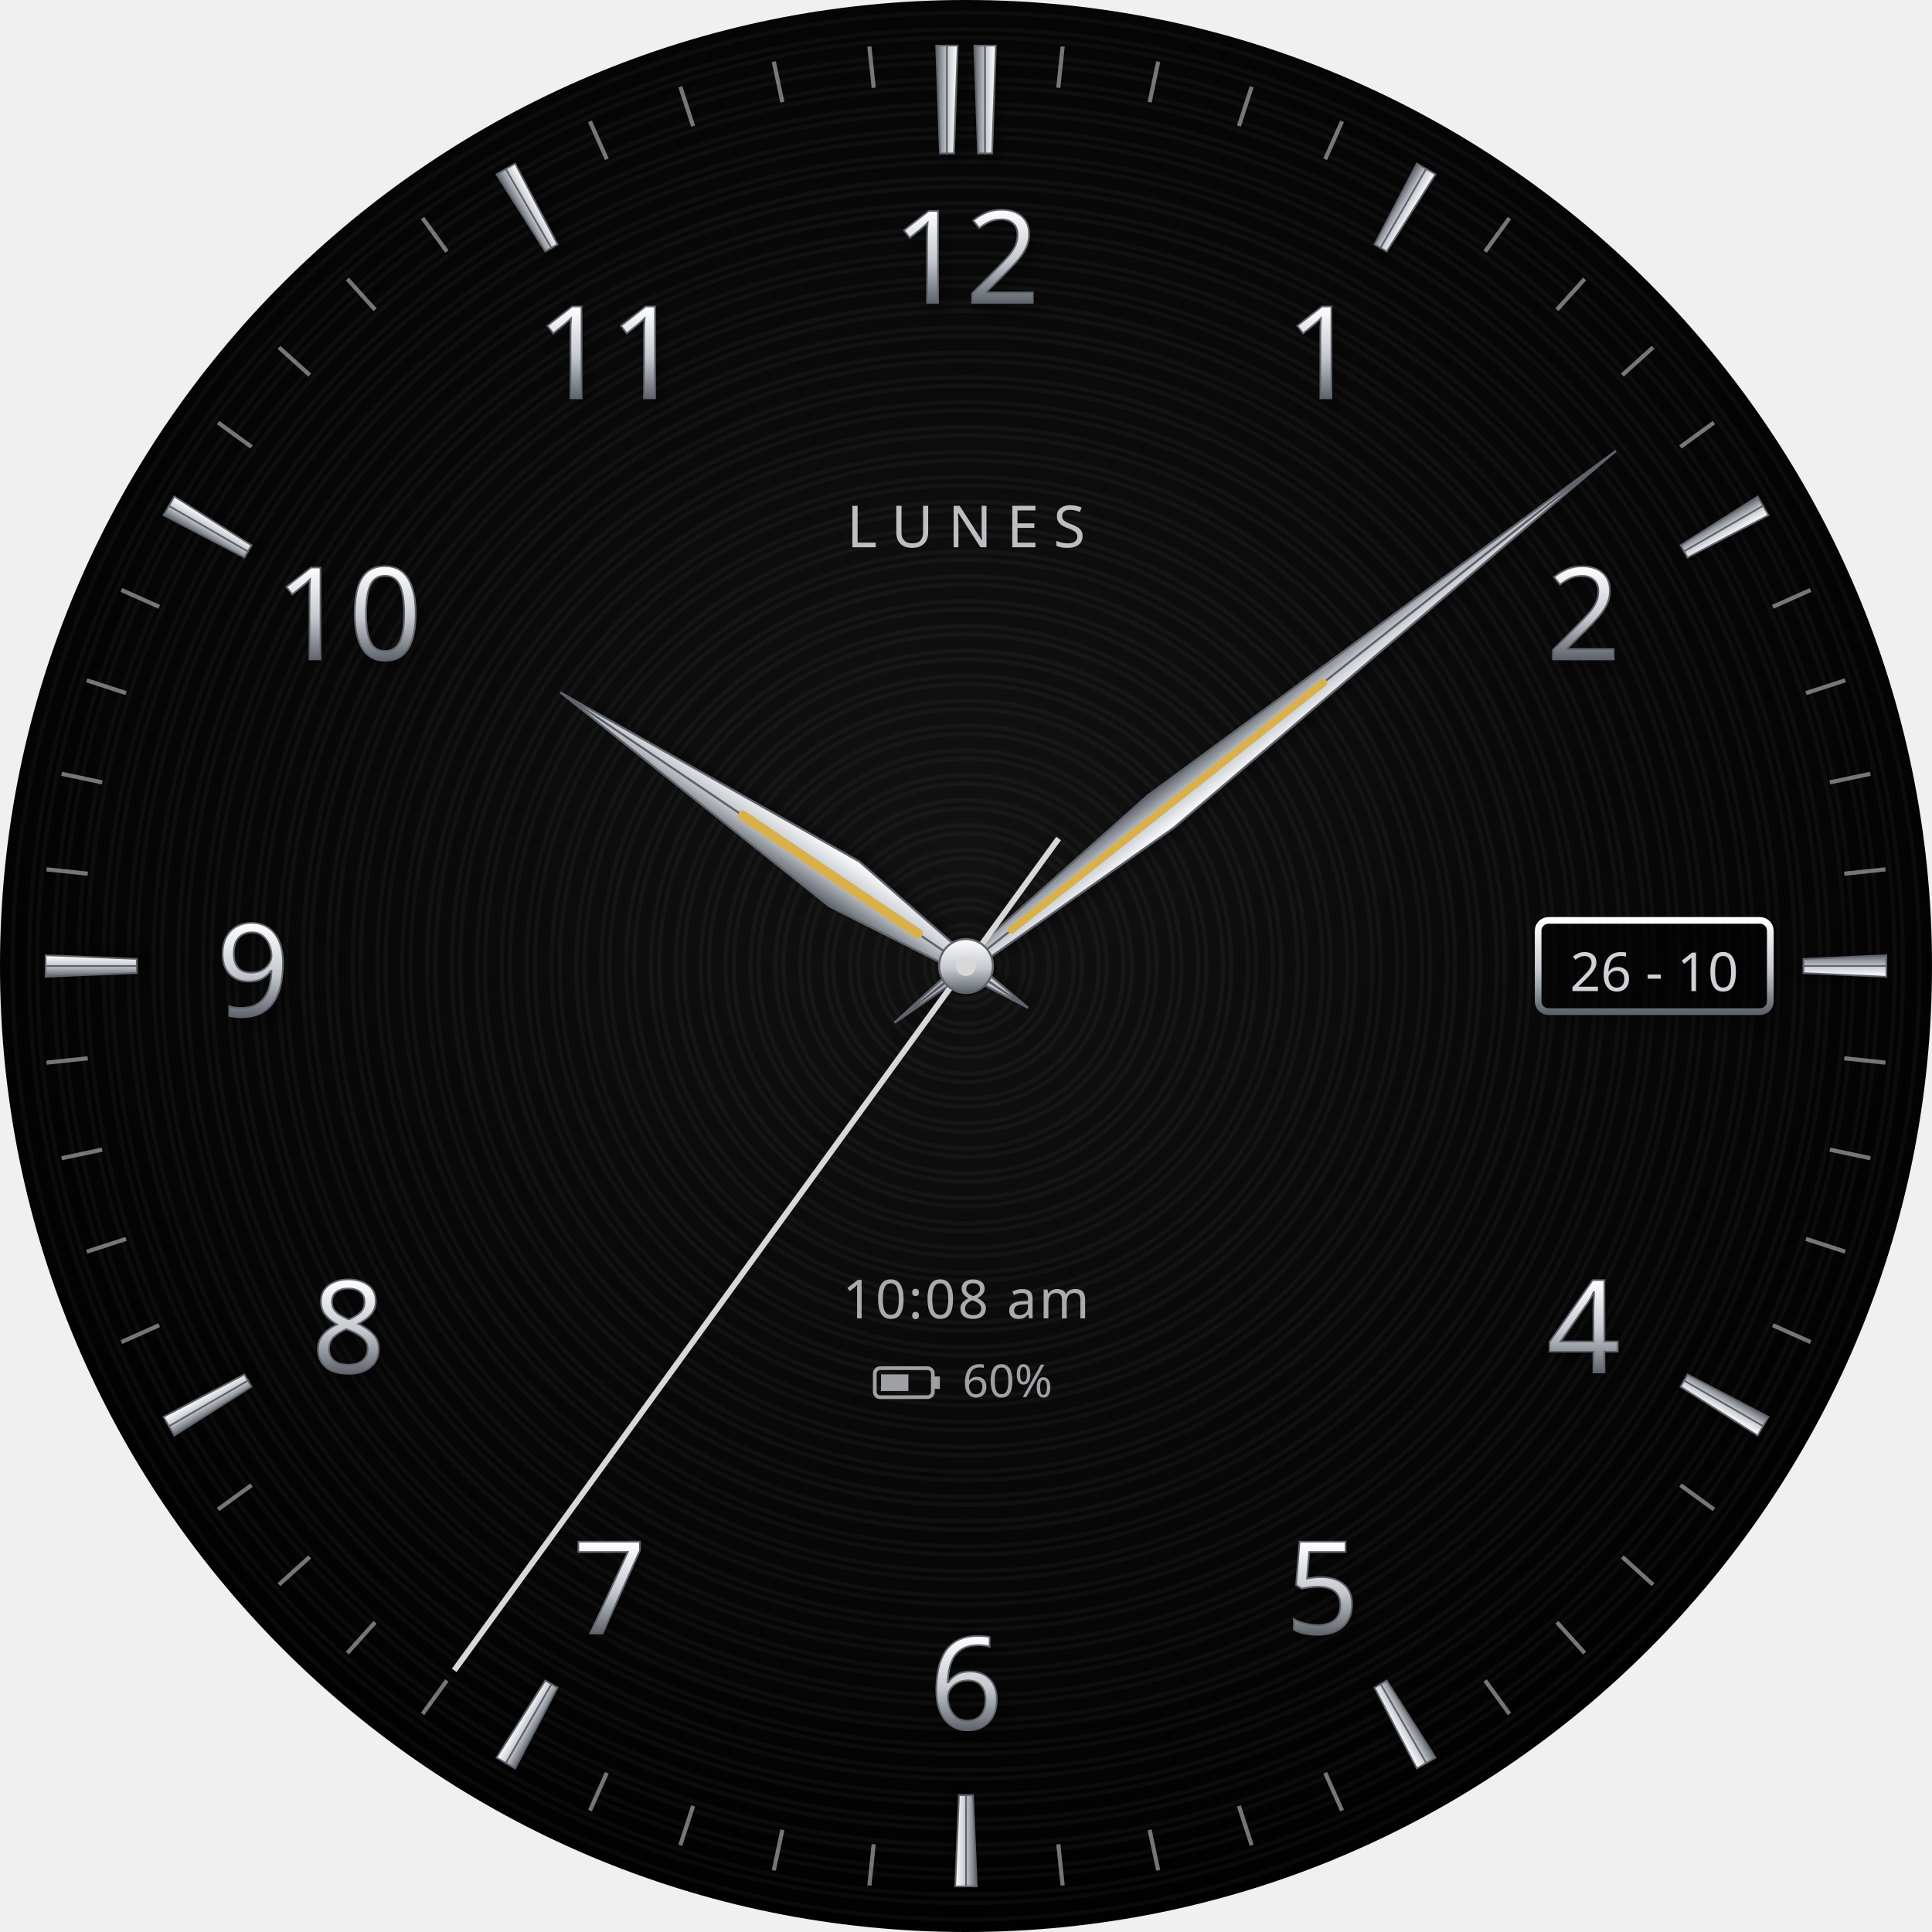
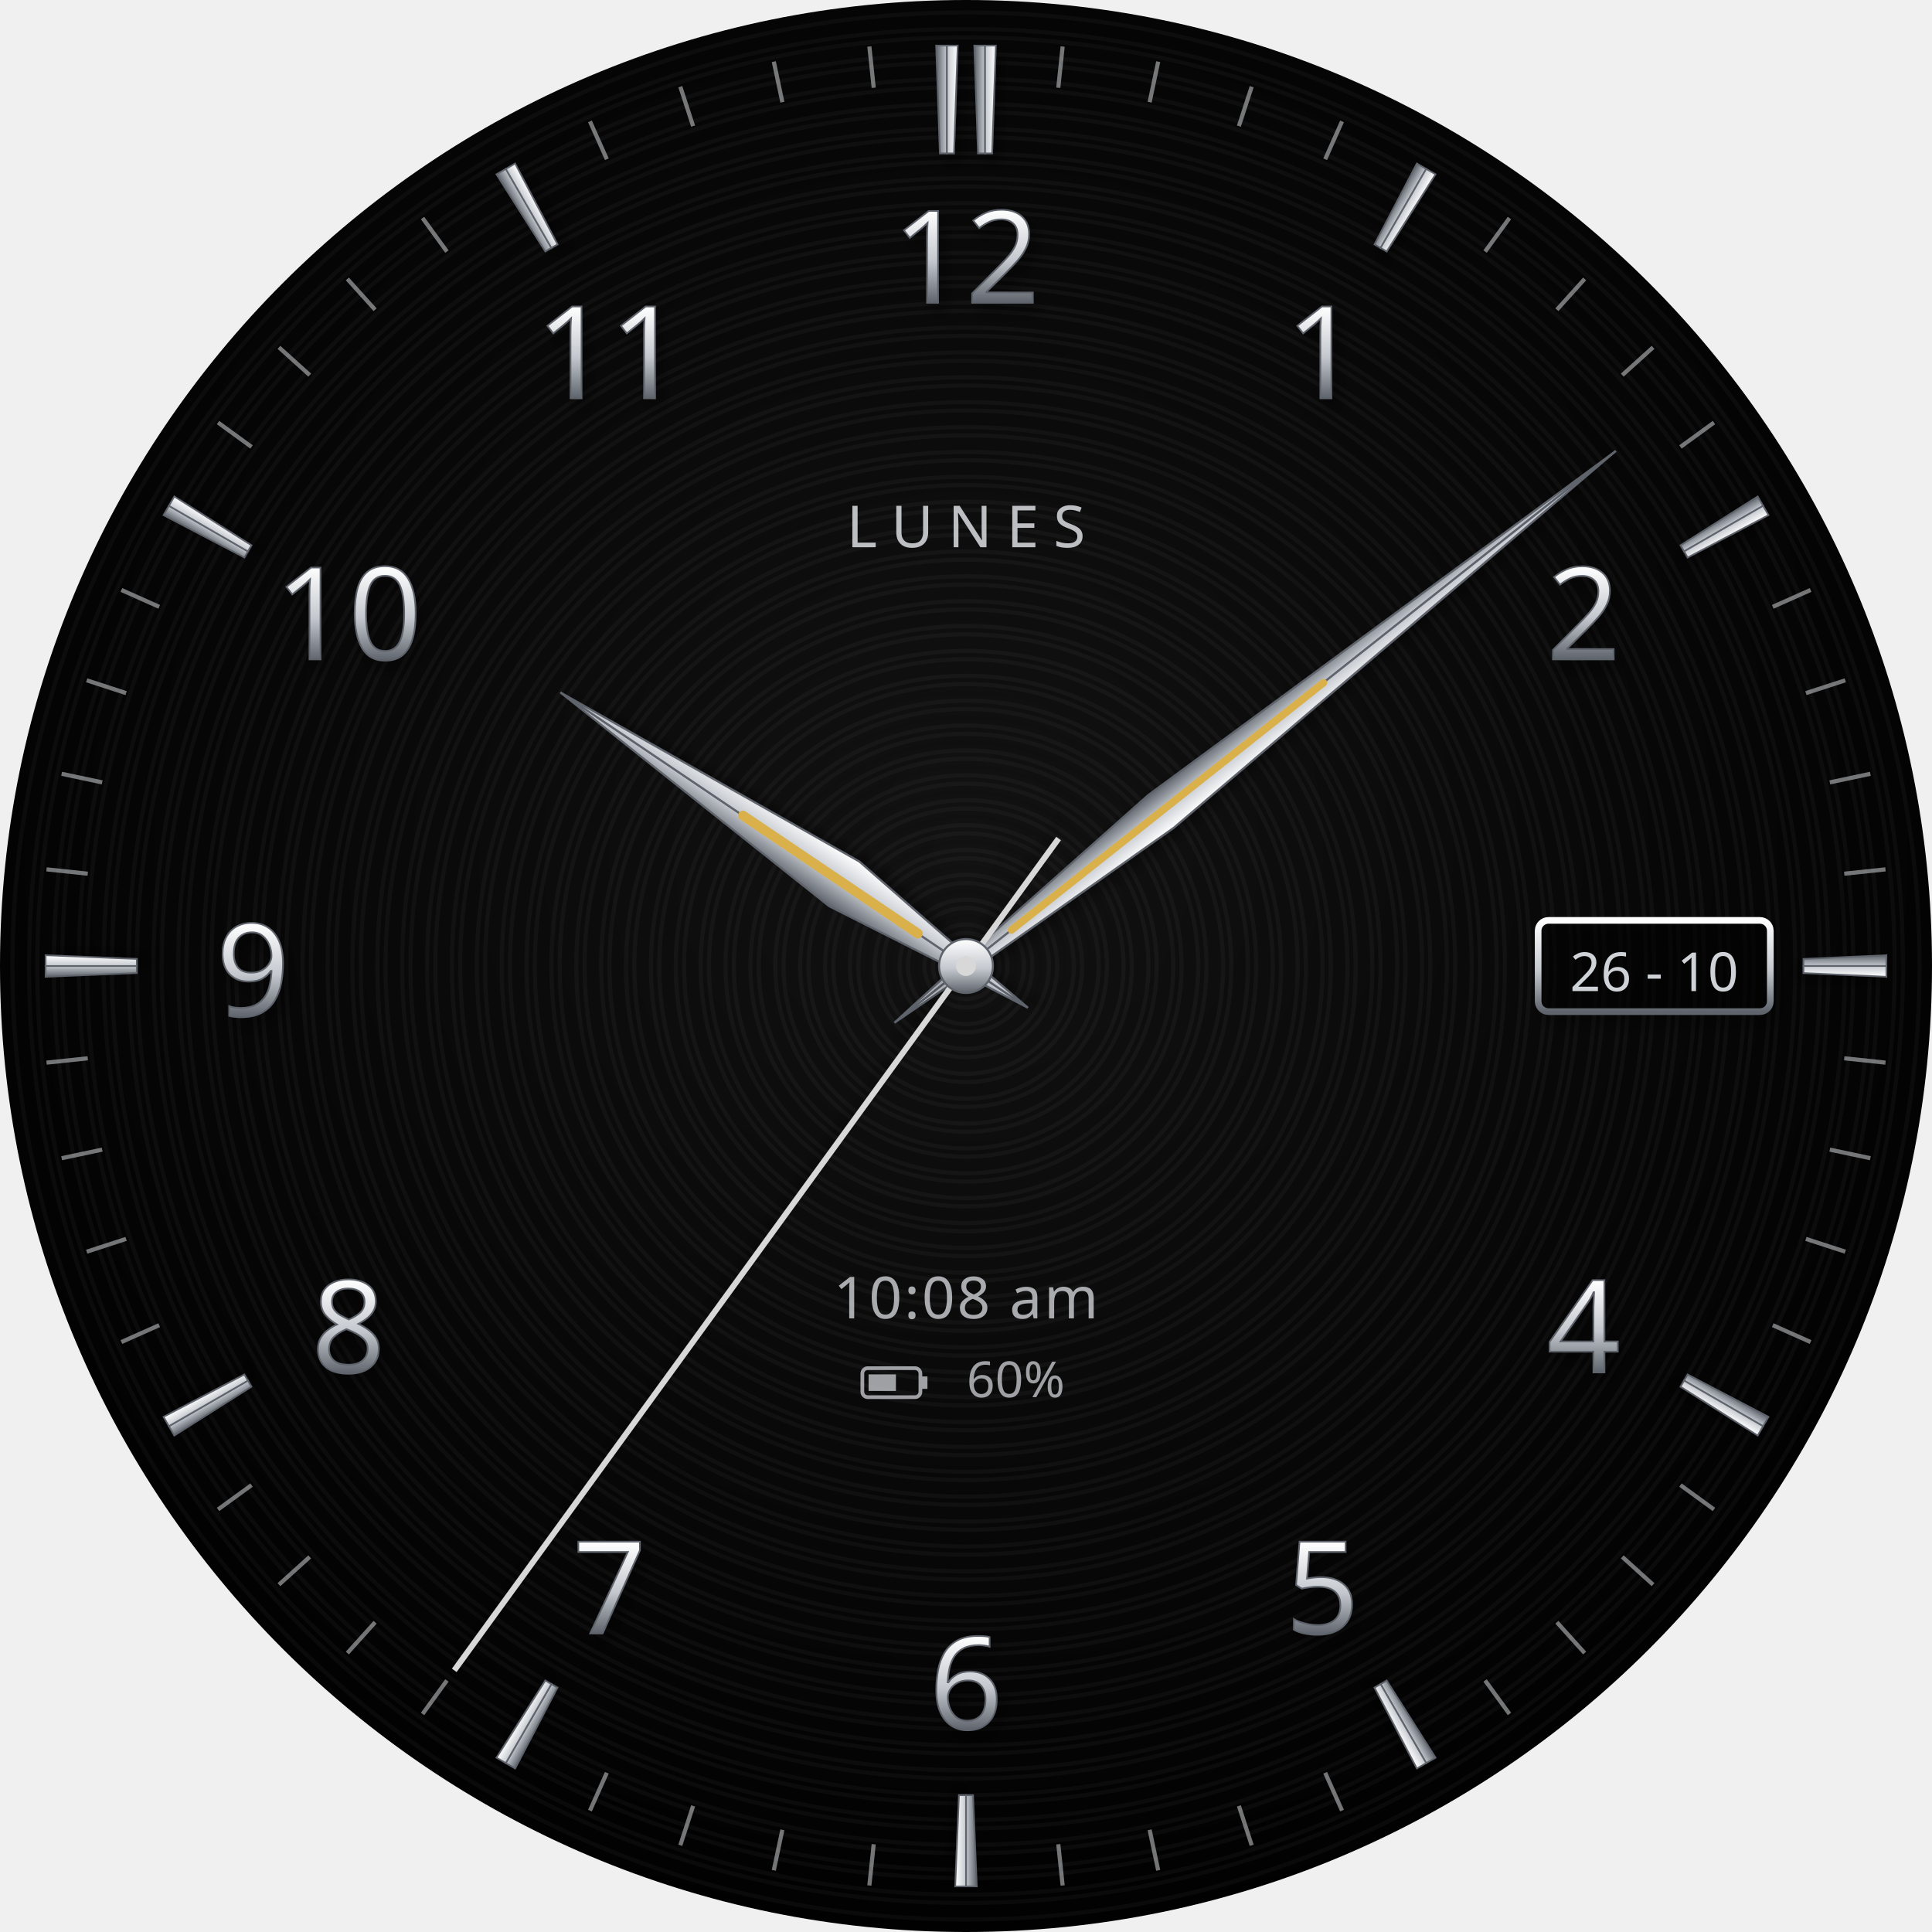
<svg xmlns="http://www.w3.org/2000/svg" width="466" height="466" viewBox="0 0 466 466">
  <defs>
    <clipPath id="esfera">
      <circle cx="233.0" cy="233.0" r="233.0" />
    </clipPath>
    <radialGradient id="fondo" cx="50%" cy="44%" r="60%">
      <stop offset="0" stop-color="#121212" />
      <stop offset="1" stop-color="#000000" />
    </radialGradient>
    <radialGradient id="fume" cx="50%" cy="48%" r="50%">
      <stop offset=".45" stop-color="#000" stop-opacity="0" />
      <stop offset="1" stop-color="#000" stop-opacity=".7" />
    </radialGradient>
    <linearGradient id="metalV" x1="0" y1="0" x2="0" y2="1">
      <stop offset="0" stop-color="#ffffff" />
      <stop offset=".55" stop-color="#c4c8ce" />
      <stop offset="1" stop-color="#5f646c" />
    </linearGradient>
    <linearGradient id="metalClaro" x1="0" y1="0" x2="1" y2="0">
      <stop offset="0" stop-color="#c4c8ce" />
      <stop offset="1" stop-color="#ffffff" />
    </linearGradient>
    <linearGradient id="metalOscuro" x1="0" y1="0" x2="1" y2="0">
      <stop offset="0" stop-color="#5f646c" />
      <stop offset="1" stop-color="#c4c8ce" />
    </linearGradient>
    <linearGradient id="franja" x1="0" y1="0" x2="1" y2="0">
      <stop offset="0" stop-color="#fff" stop-opacity="0" />
      <stop offset=".5" stop-color="#fff" stop-opacity=".07" />
      <stop offset="1" stop-color="#000" stop-opacity=".08" />
    </linearGradient>
    <filter id="grano" x="0" y="0" width="100%" height="100%">
      <feTurbulence type="fractalNoise" baseFrequency=".85" numOctaves="2" seed="7" />
      <feColorMatrix values="0 0 0 0 0  0 0 0 0 0  0 0 0 0 0  0 0 0 .22 0" />
    </filter>
    <filter id="sombra" x="-50%" y="-50%" width="200%" height="200%">
      <feDropShadow dx="1.5" dy="2.5" stdDeviation="1.6" flood-color="#000" flood-opacity=".38" />
    </filter>
  </defs>
  <circle cx="233.0" cy="233.0" r="233.0" fill="url(#fondo)" />
  <g clip-path="url(#esfera)">
    <circle cx="233.0" cy="233.0" r="6" fill="none" stroke="#000000" stroke-width="1" opacity=".035" />
    <circle cx="233.0" cy="233.0" r="8" fill="none" stroke="#ffffff" stroke-width="1" opacity=".035" />
    <circle cx="233.0" cy="233.0" r="10" fill="none" stroke="#ffffff" stroke-width="1" opacity=".035" />
    <circle cx="233.0" cy="233.0" r="12" fill="none" stroke="#000000" stroke-width="1" opacity=".035" />
    <circle cx="233.0" cy="233.0" r="14" fill="none" stroke="#ffffff" stroke-width="1" opacity=".035" />
    <circle cx="233.0" cy="233.0" r="16" fill="none" stroke="#ffffff" stroke-width="1" opacity=".035" />
    <circle cx="233.0" cy="233.0" r="18" fill="none" stroke="#000000" stroke-width="1" opacity=".035" />
    <circle cx="233.0" cy="233.0" r="20" fill="none" stroke="#ffffff" stroke-width="1" opacity=".035" />
    <circle cx="233.0" cy="233.0" r="22" fill="none" stroke="#ffffff" stroke-width="1" opacity=".035" />
    <circle cx="233.0" cy="233.0" r="24" fill="none" stroke="#000000" stroke-width="1" opacity=".035" />
    <circle cx="233.0" cy="233.0" r="26" fill="none" stroke="#ffffff" stroke-width="1" opacity=".035" />
    <circle cx="233.0" cy="233.0" r="28" fill="none" stroke="#ffffff" stroke-width="1" opacity=".035" />
    <circle cx="233.0" cy="233.0" r="30" fill="none" stroke="#000000" stroke-width="1" opacity=".035" />
    <circle cx="233.0" cy="233.0" r="32" fill="none" stroke="#ffffff" stroke-width="1" opacity=".035" />
    <circle cx="233.0" cy="233.0" r="34" fill="none" stroke="#ffffff" stroke-width="1" opacity=".035" />
    <circle cx="233.0" cy="233.0" r="36" fill="none" stroke="#000000" stroke-width="1" opacity=".035" />
    <circle cx="233.0" cy="233.0" r="38" fill="none" stroke="#ffffff" stroke-width="1" opacity=".035" />
    <circle cx="233.0" cy="233.0" r="40" fill="none" stroke="#ffffff" stroke-width="1" opacity=".035" />
    <circle cx="233.0" cy="233.0" r="42" fill="none" stroke="#000000" stroke-width="1" opacity=".035" />
    <circle cx="233.0" cy="233.0" r="44" fill="none" stroke="#ffffff" stroke-width="1" opacity=".035" />
    <circle cx="233.0" cy="233.0" r="46" fill="none" stroke="#ffffff" stroke-width="1" opacity=".035" />
    <circle cx="233.0" cy="233.0" r="48" fill="none" stroke="#000000" stroke-width="1" opacity=".035" />
    <circle cx="233.0" cy="233.0" r="50" fill="none" stroke="#ffffff" stroke-width="1" opacity=".035" />
    <circle cx="233.0" cy="233.0" r="52" fill="none" stroke="#ffffff" stroke-width="1" opacity=".035" />
    <circle cx="233.0" cy="233.0" r="54" fill="none" stroke="#000000" stroke-width="1" opacity=".035" />
    <circle cx="233.0" cy="233.0" r="56" fill="none" stroke="#ffffff" stroke-width="1" opacity=".035" />
    <circle cx="233.0" cy="233.0" r="58" fill="none" stroke="#ffffff" stroke-width="1" opacity=".035" />
    <circle cx="233.0" cy="233.0" r="60" fill="none" stroke="#000000" stroke-width="1" opacity=".035" />
    <circle cx="233.0" cy="233.0" r="62" fill="none" stroke="#ffffff" stroke-width="1" opacity=".035" />
    <circle cx="233.0" cy="233.0" r="64" fill="none" stroke="#ffffff" stroke-width="1" opacity=".035" />
    <circle cx="233.0" cy="233.0" r="66" fill="none" stroke="#000000" stroke-width="1" opacity=".035" />
    <circle cx="233.0" cy="233.0" r="68" fill="none" stroke="#ffffff" stroke-width="1" opacity=".035" />
    <circle cx="233.0" cy="233.0" r="70" fill="none" stroke="#ffffff" stroke-width="1" opacity=".035" />
    <circle cx="233.0" cy="233.0" r="72" fill="none" stroke="#000000" stroke-width="1" opacity=".035" />
    <circle cx="233.0" cy="233.0" r="74" fill="none" stroke="#ffffff" stroke-width="1" opacity=".035" />
    <circle cx="233.0" cy="233.0" r="76" fill="none" stroke="#ffffff" stroke-width="1" opacity=".035" />
    <circle cx="233.0" cy="233.0" r="78" fill="none" stroke="#000000" stroke-width="1" opacity=".035" />
    <circle cx="233.0" cy="233.0" r="80" fill="none" stroke="#ffffff" stroke-width="1" opacity=".035" />
    <circle cx="233.0" cy="233.0" r="82" fill="none" stroke="#ffffff" stroke-width="1" opacity=".035" />
    <circle cx="233.0" cy="233.0" r="84" fill="none" stroke="#000000" stroke-width="1" opacity=".035" />
    <circle cx="233.0" cy="233.0" r="86" fill="none" stroke="#ffffff" stroke-width="1" opacity=".035" />
    <circle cx="233.0" cy="233.0" r="88" fill="none" stroke="#ffffff" stroke-width="1" opacity=".035" />
    <circle cx="233.0" cy="233.0" r="90" fill="none" stroke="#000000" stroke-width="1" opacity=".035" />
    <circle cx="233.0" cy="233.0" r="92" fill="none" stroke="#ffffff" stroke-width="1" opacity=".035" />
    <circle cx="233.0" cy="233.0" r="94" fill="none" stroke="#ffffff" stroke-width="1" opacity=".035" />
    <circle cx="233.0" cy="233.0" r="96" fill="none" stroke="#000000" stroke-width="1" opacity=".035" />
    <circle cx="233.0" cy="233.0" r="98" fill="none" stroke="#ffffff" stroke-width="1" opacity=".035" />
    <circle cx="233.0" cy="233.0" r="100" fill="none" stroke="#ffffff" stroke-width="1" opacity=".035" />
    <circle cx="233.0" cy="233.0" r="102" fill="none" stroke="#000000" stroke-width="1" opacity=".035" />
    <circle cx="233.0" cy="233.0" r="104" fill="none" stroke="#ffffff" stroke-width="1" opacity=".035" />
    <circle cx="233.0" cy="233.0" r="106" fill="none" stroke="#ffffff" stroke-width="1" opacity=".035" />
    <circle cx="233.0" cy="233.0" r="108" fill="none" stroke="#000000" stroke-width="1" opacity=".035" />
    <circle cx="233.0" cy="233.0" r="110" fill="none" stroke="#ffffff" stroke-width="1" opacity=".035" />
    <circle cx="233.0" cy="233.0" r="112" fill="none" stroke="#ffffff" stroke-width="1" opacity=".035" />
    <circle cx="233.0" cy="233.0" r="114" fill="none" stroke="#000000" stroke-width="1" opacity=".035" />
    <circle cx="233.0" cy="233.0" r="116" fill="none" stroke="#ffffff" stroke-width="1" opacity=".035" />
    <circle cx="233.0" cy="233.0" r="118" fill="none" stroke="#ffffff" stroke-width="1" opacity=".035" />
    <circle cx="233.0" cy="233.0" r="120" fill="none" stroke="#000000" stroke-width="1" opacity=".035" />
    <circle cx="233.0" cy="233.0" r="122" fill="none" stroke="#ffffff" stroke-width="1" opacity=".035" />
    <circle cx="233.0" cy="233.0" r="124" fill="none" stroke="#ffffff" stroke-width="1" opacity=".035" />
    <circle cx="233.0" cy="233.0" r="126" fill="none" stroke="#000000" stroke-width="1" opacity=".035" />
    <circle cx="233.0" cy="233.0" r="128" fill="none" stroke="#ffffff" stroke-width="1" opacity=".035" />
    <circle cx="233.0" cy="233.0" r="130" fill="none" stroke="#ffffff" stroke-width="1" opacity=".035" />
    <circle cx="233.0" cy="233.0" r="132" fill="none" stroke="#000000" stroke-width="1" opacity=".035" />
    <circle cx="233.0" cy="233.0" r="134" fill="none" stroke="#ffffff" stroke-width="1" opacity=".035" />
    <circle cx="233.0" cy="233.0" r="136" fill="none" stroke="#ffffff" stroke-width="1" opacity=".035" />
    <circle cx="233.0" cy="233.0" r="138" fill="none" stroke="#000000" stroke-width="1" opacity=".035" />
    <circle cx="233.0" cy="233.0" r="140" fill="none" stroke="#ffffff" stroke-width="1" opacity=".035" />
    <circle cx="233.0" cy="233.0" r="142" fill="none" stroke="#ffffff" stroke-width="1" opacity=".035" />
    <circle cx="233.0" cy="233.0" r="144" fill="none" stroke="#000000" stroke-width="1" opacity=".035" />
    <circle cx="233.0" cy="233.0" r="146" fill="none" stroke="#ffffff" stroke-width="1" opacity=".035" />
    <circle cx="233.0" cy="233.0" r="148" fill="none" stroke="#ffffff" stroke-width="1" opacity=".035" />
    <circle cx="233.0" cy="233.0" r="150" fill="none" stroke="#000000" stroke-width="1" opacity=".035" />
    <circle cx="233.0" cy="233.0" r="152" fill="none" stroke="#ffffff" stroke-width="1" opacity=".035" />
    <circle cx="233.0" cy="233.0" r="154" fill="none" stroke="#ffffff" stroke-width="1" opacity=".035" />
    <circle cx="233.0" cy="233.0" r="156" fill="none" stroke="#000000" stroke-width="1" opacity=".035" />
    <circle cx="233.0" cy="233.0" r="158" fill="none" stroke="#ffffff" stroke-width="1" opacity=".035" />
    <circle cx="233.0" cy="233.0" r="160" fill="none" stroke="#ffffff" stroke-width="1" opacity=".035" />
    <circle cx="233.0" cy="233.0" r="162" fill="none" stroke="#000000" stroke-width="1" opacity=".035" />
    <circle cx="233.0" cy="233.0" r="164" fill="none" stroke="#ffffff" stroke-width="1" opacity=".035" />
    <circle cx="233.0" cy="233.0" r="166" fill="none" stroke="#ffffff" stroke-width="1" opacity=".035" />
    <circle cx="233.0" cy="233.0" r="168" fill="none" stroke="#000000" stroke-width="1" opacity=".035" />
    <circle cx="233.0" cy="233.0" r="170" fill="none" stroke="#ffffff" stroke-width="1" opacity=".035" />
    <circle cx="233.0" cy="233.0" r="172" fill="none" stroke="#ffffff" stroke-width="1" opacity=".035" />
    <circle cx="233.0" cy="233.0" r="174" fill="none" stroke="#000000" stroke-width="1" opacity=".035" />
    <circle cx="233.0" cy="233.0" r="176" fill="none" stroke="#ffffff" stroke-width="1" opacity=".035" />
    <circle cx="233.0" cy="233.0" r="178" fill="none" stroke="#ffffff" stroke-width="1" opacity=".035" />
    <circle cx="233.0" cy="233.0" r="180" fill="none" stroke="#000000" stroke-width="1" opacity=".035" />
    <circle cx="233.0" cy="233.0" r="182" fill="none" stroke="#ffffff" stroke-width="1" opacity=".035" />
    <circle cx="233.0" cy="233.0" r="184" fill="none" stroke="#ffffff" stroke-width="1" opacity=".035" />
    <circle cx="233.0" cy="233.0" r="186" fill="none" stroke="#000000" stroke-width="1" opacity=".035" />
    <circle cx="233.0" cy="233.0" r="188" fill="none" stroke="#ffffff" stroke-width="1" opacity=".035" />
    <circle cx="233.0" cy="233.0" r="190" fill="none" stroke="#ffffff" stroke-width="1" opacity=".035" />
    <circle cx="233.0" cy="233.0" r="192" fill="none" stroke="#000000" stroke-width="1" opacity=".035" />
    <circle cx="233.0" cy="233.0" r="194" fill="none" stroke="#ffffff" stroke-width="1" opacity=".035" />
    <circle cx="233.0" cy="233.0" r="196" fill="none" stroke="#ffffff" stroke-width="1" opacity=".035" />
    <circle cx="233.0" cy="233.0" r="198" fill="none" stroke="#000000" stroke-width="1" opacity=".035" />
    <circle cx="233.0" cy="233.0" r="200" fill="none" stroke="#ffffff" stroke-width="1" opacity=".035" />
    <circle cx="233.0" cy="233.0" r="202" fill="none" stroke="#ffffff" stroke-width="1" opacity=".035" />
    <circle cx="233.0" cy="233.0" r="204" fill="none" stroke="#000000" stroke-width="1" opacity=".035" />
    <circle cx="233.0" cy="233.0" r="206" fill="none" stroke="#ffffff" stroke-width="1" opacity=".035" />
    <circle cx="233.0" cy="233.0" r="208" fill="none" stroke="#ffffff" stroke-width="1" opacity=".035" />
    <circle cx="233.0" cy="233.0" r="210" fill="none" stroke="#000000" stroke-width="1" opacity=".035" />
    <circle cx="233.0" cy="233.0" r="212" fill="none" stroke="#ffffff" stroke-width="1" opacity=".035" />
    <circle cx="233.0" cy="233.0" r="214" fill="none" stroke="#ffffff" stroke-width="1" opacity=".035" />
    <circle cx="233.0" cy="233.0" r="216" fill="none" stroke="#000000" stroke-width="1" opacity=".035" />
    <circle cx="233.0" cy="233.0" r="218" fill="none" stroke="#ffffff" stroke-width="1" opacity=".035" />
    <circle cx="233.0" cy="233.0" r="220" fill="none" stroke="#ffffff" stroke-width="1" opacity=".035" />
    <circle cx="233.0" cy="233.0" r="222" fill="none" stroke="#000000" stroke-width="1" opacity=".035" />
    <circle cx="233.0" cy="233.0" r="224" fill="none" stroke="#ffffff" stroke-width="1" opacity=".035" />
    <circle cx="233.0" cy="233.0" r="226" fill="none" stroke="#ffffff" stroke-width="1" opacity=".035" />
    <circle cx="233.0" cy="233.0" r="228" fill="none" stroke="#000000" stroke-width="1" opacity=".035" />
    <circle cx="233.0" cy="233.0" r="230" fill="none" stroke="#ffffff" stroke-width="1" opacity=".035" />
  </g>
  <line x1="255.26" y1="21.17" x2="256.31" y2="11.22" stroke="#cfd2d6" stroke-width="1" opacity="0.55" />
  <line x1="277.29" y1="24.65" x2="279.36" y2="14.87" stroke="#cfd2d6" stroke-width="1" opacity="0.55" />
  <line x1="298.82" y1="30.42" x2="301.91" y2="20.91" stroke="#cfd2d6" stroke-width="1" opacity="0.55" />
  <line x1="319.63" y1="38.41" x2="323.70" y2="29.28" stroke="#cfd2d6" stroke-width="1" opacity="0.55" />
  <line x1="358.20" y1="60.68" x2="364.08" y2="52.59" stroke="#cfd2d6" stroke-width="1" opacity="0.55" />
  <line x1="375.52" y1="74.71" x2="382.22" y2="67.28" stroke="#cfd2d6" stroke-width="1" opacity="0.55" />
  <line x1="391.29" y1="90.48" x2="398.72" y2="83.78" stroke="#cfd2d6" stroke-width="1" opacity="0.55" />
  <line x1="405.32" y1="107.80" x2="413.41" y2="101.92" stroke="#cfd2d6" stroke-width="1" opacity="0.55" />
  <line x1="427.59" y1="146.37" x2="436.72" y2="142.30" stroke="#cfd2d6" stroke-width="1" opacity="0.55" />
  <line x1="435.58" y1="167.18" x2="445.09" y2="164.09" stroke="#cfd2d6" stroke-width="1" opacity="0.55" />
  <line x1="441.35" y1="188.71" x2="451.13" y2="186.64" stroke="#cfd2d6" stroke-width="1" opacity="0.55" />
  <line x1="444.83" y1="210.74" x2="454.78" y2="209.69" stroke="#cfd2d6" stroke-width="1" opacity="0.55" />
  <line x1="444.83" y1="255.26" x2="454.78" y2="256.31" stroke="#cfd2d6" stroke-width="1" opacity="0.55" />
  <line x1="441.35" y1="277.29" x2="451.13" y2="279.36" stroke="#cfd2d6" stroke-width="1" opacity="0.55" />
  <line x1="435.58" y1="298.82" x2="445.09" y2="301.91" stroke="#cfd2d6" stroke-width="1" opacity="0.55" />
  <line x1="427.59" y1="319.63" x2="436.72" y2="323.70" stroke="#cfd2d6" stroke-width="1" opacity="0.55" />
  <line x1="405.32" y1="358.20" x2="413.41" y2="364.08" stroke="#cfd2d6" stroke-width="1" opacity="0.55" />
  <line x1="391.29" y1="375.52" x2="398.72" y2="382.22" stroke="#cfd2d6" stroke-width="1" opacity="0.55" />
  <line x1="375.52" y1="391.29" x2="382.22" y2="398.72" stroke="#cfd2d6" stroke-width="1" opacity="0.55" />
  <line x1="358.20" y1="405.32" x2="364.08" y2="413.41" stroke="#cfd2d6" stroke-width="1" opacity="0.55" />
  <line x1="319.63" y1="427.59" x2="323.70" y2="436.72" stroke="#cfd2d6" stroke-width="1" opacity="0.55" />
  <line x1="298.82" y1="435.58" x2="301.91" y2="445.09" stroke="#cfd2d6" stroke-width="1" opacity="0.55" />
  <line x1="277.29" y1="441.35" x2="279.36" y2="451.13" stroke="#cfd2d6" stroke-width="1" opacity="0.55" />
  <line x1="255.26" y1="444.83" x2="256.31" y2="454.78" stroke="#cfd2d6" stroke-width="1" opacity="0.55" />
  <line x1="210.74" y1="444.83" x2="209.69" y2="454.78" stroke="#cfd2d6" stroke-width="1" opacity="0.55" />
  <line x1="188.71" y1="441.35" x2="186.64" y2="451.13" stroke="#cfd2d6" stroke-width="1" opacity="0.55" />
  <line x1="167.18" y1="435.58" x2="164.09" y2="445.09" stroke="#cfd2d6" stroke-width="1" opacity="0.55" />
  <line x1="146.37" y1="427.59" x2="142.30" y2="436.72" stroke="#cfd2d6" stroke-width="1" opacity="0.55" />
  <line x1="107.80" y1="405.32" x2="101.92" y2="413.41" stroke="#cfd2d6" stroke-width="1" opacity="0.55" />
  <line x1="90.48" y1="391.29" x2="83.78" y2="398.72" stroke="#cfd2d6" stroke-width="1" opacity="0.55" />
  <line x1="74.71" y1="375.52" x2="67.28" y2="382.22" stroke="#cfd2d6" stroke-width="1" opacity="0.55" />
  <line x1="60.68" y1="358.20" x2="52.59" y2="364.08" stroke="#cfd2d6" stroke-width="1" opacity="0.55" />
  <line x1="38.41" y1="319.63" x2="29.28" y2="323.70" stroke="#cfd2d6" stroke-width="1" opacity="0.55" />
  <line x1="30.42" y1="298.82" x2="20.91" y2="301.91" stroke="#cfd2d6" stroke-width="1" opacity="0.55" />
  <line x1="24.65" y1="277.29" x2="14.87" y2="279.36" stroke="#cfd2d6" stroke-width="1" opacity="0.55" />
  <line x1="21.17" y1="255.26" x2="11.22" y2="256.31" stroke="#cfd2d6" stroke-width="1" opacity="0.55" />
  <line x1="21.17" y1="210.74" x2="11.22" y2="209.69" stroke="#cfd2d6" stroke-width="1" opacity="0.55" />
  <line x1="24.65" y1="188.71" x2="14.87" y2="186.64" stroke="#cfd2d6" stroke-width="1" opacity="0.55" />
  <line x1="30.42" y1="167.18" x2="20.91" y2="164.09" stroke="#cfd2d6" stroke-width="1" opacity="0.55" />
  <line x1="38.41" y1="146.37" x2="29.28" y2="142.30" stroke="#cfd2d6" stroke-width="1" opacity="0.55" />
  <line x1="60.68" y1="107.80" x2="52.59" y2="101.92" stroke="#cfd2d6" stroke-width="1" opacity="0.55" />
  <line x1="74.71" y1="90.48" x2="67.28" y2="83.78" stroke="#cfd2d6" stroke-width="1" opacity="0.55" />
  <line x1="90.48" y1="74.71" x2="83.78" y2="67.28" stroke="#cfd2d6" stroke-width="1" opacity="0.55" />
  <line x1="107.80" y1="60.68" x2="101.92" y2="52.59" stroke="#cfd2d6" stroke-width="1" opacity="0.55" />
  <line x1="146.37" y1="38.41" x2="142.30" y2="29.28" stroke="#cfd2d6" stroke-width="1" opacity="0.55" />
  <line x1="167.18" y1="30.42" x2="164.09" y2="20.91" stroke="#cfd2d6" stroke-width="1" opacity="0.55" />
  <line x1="188.71" y1="24.65" x2="186.64" y2="14.87" stroke="#cfd2d6" stroke-width="1" opacity="0.55" />
  <line x1="210.74" y1="21.17" x2="209.69" y2="11.22" stroke="#cfd2d6" stroke-width="1" opacity="0.55" />
  <g transform="rotate(30 233.0 233.0)" filter="url(#sombra)">
    <path d="M233.0,11.0 L230.4,11.0 L231.3,33.0 L233.0,33.0 Z" fill="url(#metalOscuro)" stroke="#5f646c" stroke-width=".4" />
    <path d="M233.0,11.0 L235.6,11.0 L234.7,33.0 L233.0,33.0 Z" fill="url(#metalClaro)" stroke="#5f646c" stroke-width=".4" />
  </g>
  <g transform="rotate(60 233.0 233.0)" filter="url(#sombra)">
    <path d="M233.0,11.0 L230.4,11.0 L231.3,33.0 L233.0,33.0 Z" fill="url(#metalOscuro)" stroke="#5f646c" stroke-width=".4" />
    <path d="M233.0,11.0 L235.6,11.0 L234.7,33.0 L233.0,33.0 Z" fill="url(#metalClaro)" stroke="#5f646c" stroke-width=".4" />
  </g>
  <g transform="rotate(90 233.0 233.0)" filter="url(#sombra)">
    <path d="M233.0,11.0 L230.4,11.0 L231.3,31.0 L233.0,31.0 Z" fill="url(#metalOscuro)" stroke="#5f646c" stroke-width=".4" />
    <path d="M233.0,11.0 L235.6,11.0 L234.7,31.0 L233.0,31.0 Z" fill="url(#metalClaro)" stroke="#5f646c" stroke-width=".4" />
  </g>
  <g transform="rotate(120 233.0 233.0)" filter="url(#sombra)">
    <path d="M233.0,11.0 L230.4,11.0 L231.3,33.0 L233.0,33.0 Z" fill="url(#metalOscuro)" stroke="#5f646c" stroke-width=".4" />
    <path d="M233.0,11.0 L235.6,11.0 L234.7,33.0 L233.0,33.0 Z" fill="url(#metalClaro)" stroke="#5f646c" stroke-width=".4" />
  </g>
  <g transform="rotate(150 233.0 233.0)" filter="url(#sombra)">
    <path d="M233.0,11.0 L230.4,11.0 L231.3,33.0 L233.0,33.0 Z" fill="url(#metalOscuro)" stroke="#5f646c" stroke-width=".4" />
    <path d="M233.0,11.0 L235.6,11.0 L234.7,33.0 L233.0,33.0 Z" fill="url(#metalClaro)" stroke="#5f646c" stroke-width=".4" />
  </g>
  <g transform="rotate(180 233.0 233.0)" filter="url(#sombra)">
    <path d="M233.0,11.0 L230.4,11.0 L231.3,33.0 L233.0,33.0 Z" fill="url(#metalOscuro)" stroke="#5f646c" stroke-width=".4" />
    <path d="M233.0,11.0 L235.6,11.0 L234.7,33.0 L233.0,33.0 Z" fill="url(#metalClaro)" stroke="#5f646c" stroke-width=".4" />
  </g>
  <g transform="rotate(210 233.0 233.0)" filter="url(#sombra)">
    <path d="M233.0,11.0 L230.4,11.0 L231.3,33.0 L233.0,33.0 Z" fill="url(#metalOscuro)" stroke="#5f646c" stroke-width=".4" />
    <path d="M233.0,11.0 L235.6,11.0 L234.7,33.0 L233.0,33.0 Z" fill="url(#metalClaro)" stroke="#5f646c" stroke-width=".4" />
  </g>
  <g transform="rotate(240 233.0 233.0)" filter="url(#sombra)">
    <path d="M233.0,11.0 L230.4,11.0 L231.3,33.0 L233.0,33.0 Z" fill="url(#metalOscuro)" stroke="#5f646c" stroke-width=".4" />
    <path d="M233.0,11.0 L235.6,11.0 L234.7,33.0 L233.0,33.0 Z" fill="url(#metalClaro)" stroke="#5f646c" stroke-width=".4" />
  </g>
  <g transform="rotate(270 233.0 233.0)" filter="url(#sombra)">
    <path d="M233.0,11.0 L230.4,11.0 L231.3,33.0 L233.0,33.0 Z" fill="url(#metalOscuro)" stroke="#5f646c" stroke-width=".4" />
    <path d="M233.0,11.0 L235.6,11.0 L234.7,33.0 L233.0,33.0 Z" fill="url(#metalClaro)" stroke="#5f646c" stroke-width=".4" />
  </g>
  <g transform="rotate(300 233.0 233.0)" filter="url(#sombra)">
    <path d="M233.0,11.0 L230.4,11.0 L231.3,33.0 L233.0,33.0 Z" fill="url(#metalOscuro)" stroke="#5f646c" stroke-width=".4" />
    <path d="M233.0,11.0 L235.6,11.0 L234.7,33.0 L233.0,33.0 Z" fill="url(#metalClaro)" stroke="#5f646c" stroke-width=".4" />
  </g>
  <g transform="rotate(330 233.0 233.0)" filter="url(#sombra)">
    <path d="M233.0,11.0 L230.4,11.0 L231.3,33.0 L233.0,33.0 Z" fill="url(#metalOscuro)" stroke="#5f646c" stroke-width=".4" />
    <path d="M233.0,11.0 L235.6,11.0 L234.7,33.0 L233.0,33.0 Z" fill="url(#metalClaro)" stroke="#5f646c" stroke-width=".4" />
  </g>
  <g transform="rotate(360 233.0 233.0)" filter="url(#sombra)">
    <path d="M228.4,11.0 L225.8,11.0 L226.7,37.0 L228.4,37.0 Z" fill="url(#metalOscuro)" stroke="#5f646c" stroke-width=".4" />
    <path d="M228.4,11.0 L231.0,11.0 L230.1,37.0 L228.4,37.0 Z" fill="url(#metalClaro)" stroke="#5f646c" stroke-width=".4" />
  </g>
  <g transform="rotate(360 233.0 233.0)" filter="url(#sombra)">
    <path d="M237.6,11.0 L235.0,11.0 L235.9,37.0 L237.6,37.0 Z" fill="url(#metalOscuro)" stroke="#5f646c" stroke-width=".4" />
    <path d="M237.6,11.0 L240.2,11.0 L239.3,37.0 L237.6,37.0 Z" fill="url(#metalClaro)" stroke="#5f646c" stroke-width=".4" />
  </g>
  <text transform="translate(319.00 84.04) scale(1 1)" font-family="Avenir Next Condensed" font-weight="500" font-size="31" text-anchor="middle" dominant-baseline="central" fill="url(#metalV)" stroke="#5f646c" stroke-width=".4" filter="url(#sombra)">1</text>
  <text transform="translate(381.96 147.00) scale(1 1)" font-family="Avenir Next Condensed" font-weight="500" font-size="31" text-anchor="middle" dominant-baseline="central" fill="url(#metalV)" stroke="#5f646c" stroke-width=".4" filter="url(#sombra)">2</text>
  <text transform="translate(381.96 319.00) scale(1 1)" font-family="Avenir Next Condensed" font-weight="500" font-size="31" text-anchor="middle" dominant-baseline="central" fill="url(#metalV)" stroke="#5f646c" stroke-width=".4" filter="url(#sombra)">4</text>
  <text transform="translate(319.00 381.96) scale(1 1)" font-family="Avenir Next Condensed" font-weight="500" font-size="31" text-anchor="middle" dominant-baseline="central" fill="url(#metalV)" stroke="#5f646c" stroke-width=".4" filter="url(#sombra)">5</text>
  <text transform="translate(233.00 405.00) scale(1 1)" font-family="Avenir Next Condensed" font-weight="500" font-size="31" text-anchor="middle" dominant-baseline="central" fill="url(#metalV)" stroke="#5f646c" stroke-width=".4" filter="url(#sombra)">6</text>
  <text transform="translate(147.00 381.96) scale(1 1)" font-family="Avenir Next Condensed" font-weight="500" font-size="31" text-anchor="middle" dominant-baseline="central" fill="url(#metalV)" stroke="#5f646c" stroke-width=".4" filter="url(#sombra)">7</text>
  <text transform="translate(84.04 319.00) scale(1 1)" font-family="Avenir Next Condensed" font-weight="500" font-size="31" text-anchor="middle" dominant-baseline="central" fill="url(#metalV)" stroke="#5f646c" stroke-width=".4" filter="url(#sombra)">8</text>
  <text transform="translate(61.00 233.00) scale(1 1)" font-family="Avenir Next Condensed" font-weight="500" font-size="31" text-anchor="middle" dominant-baseline="central" fill="url(#metalV)" stroke="#5f646c" stroke-width=".4" filter="url(#sombra)">9</text>
  <text transform="translate(84.04 147.00) scale(1 1)" font-family="Avenir Next Condensed" font-weight="500" font-size="31" text-anchor="middle" dominant-baseline="central" fill="url(#metalV)" stroke="#5f646c" stroke-width=".4" filter="url(#sombra)">10</text>
  <text transform="translate(147.00 84.04) scale(1 1)" font-family="Avenir Next Condensed" font-weight="500" font-size="31" text-anchor="middle" dominant-baseline="central" fill="url(#metalV)" stroke="#5f646c" stroke-width=".4" filter="url(#sombra)">11</text>
  <text transform="translate(233.00 61.00) scale(1 1)" font-family="Avenir Next Condensed" font-weight="500" font-size="31" text-anchor="middle" dominant-baseline="central" fill="url(#metalV)" stroke="#5f646c" stroke-width=".4" filter="url(#sombra)">12</text>
  <text x="233.0" y="132" font-family="Avenir Next" font-size="14" letter-spacing="3.5" text-anchor="middle" fill="#cfd2d6" opacity=".9">LUNES</text>
  <g filter="url(#sombra)">
    <rect x="371.0" y="222.0" width="56" height="22" rx="2.5" fill="#000000" fill-opacity="0.45" stroke="url(#metalV)" stroke-width="1.6" />
  </g>
  <text x="399.0" y="234.0" font-family="Avenir Next" font-weight="500" font-size="13" text-anchor="middle" dominant-baseline="central" fill="#cfd2d6">26 - 10</text>
-   <text x="233.0" y="318" font-family="Avenir Next" font-weight="500" font-size="13" letter-spacing=".5" text-anchor="middle" fill="#cfd2d6" opacity=".8">10:08 am</text>
-   <g transform="translate(211.0 330)" opacity=".75">
+   <text x="233.0" y="318" font-family="Avenir Next" font-weight="500" font-size="14" letter-spacing=".5" text-anchor="middle" fill="#cfd2d6" opacity=".8">10:08 am</text>
+   <g transform="translate(208.0 330)" opacity=".75">
    <rect x="0" y="0" width="14" height="7" rx="1.3" fill="none" stroke="#cfd2d6" stroke-width=".9" />
    <rect x="14.3" y="2" width="1.4" height="3" fill="#cfd2d6" />
    <rect x="1.5" y="1.5" width="6.6" height="4" fill="#cfd2d6" />
  </g>
-   <text x="243.0" y="337" font-family="Avenir Next" font-weight="500" font-size="11" text-anchor="middle" fill="#cfd2d6" opacity=".75">60%</text>
+   <text x="245.0" y="337" font-family="Avenir Next" font-weight="500" font-size="12" text-anchor="middle" fill="#cfd2d6" opacity=".75">60%</text>
  <g transform="rotate(304.00 233.0 233.0)" filter="url(#sombra)">
    <path d="M233.00,115.00 L226.50,197.60 L230.72,231.00 L233.00,251.00 Z" fill="url(#metalOscuro)" stroke="#5f646c" stroke-width=".5" />
    <path d="M233.00,115.00 L239.50,197.60 L235.28,231.00 L233.00,251.00 Z" fill="url(#metalClaro)" stroke="#5f646c" stroke-width=".5" />
    <line x1="233.0" y1="219.0" x2="233.0" y2="168.10" stroke="#d9b04a" stroke-width="2.34" stroke-linecap="round" />
  </g>
  <g transform="rotate(51.60 233.0 233.0)" filter="url(#sombra)">
    <path d="M233.00,33.00 L228.00,173.00 L231.25,231.00 L233.00,255.00 Z" fill="url(#metalOscuro)" stroke="#5f646c" stroke-width=".5" />
    <path d="M233.00,33.00 L238.00,173.00 L234.75,231.00 L233.00,255.00 Z" fill="url(#metalClaro)" stroke="#5f646c" stroke-width=".5" />
    <line x1="233.0" y1="219.0" x2="233.0" y2="123.00" stroke="#d9b04a" stroke-width="1.80" stroke-linecap="round" />
  </g>
  <g transform="rotate(216.00 233.0 233.0)" filter="url(#sombra)">
    <rect x="232.3" y="23.0" width="1.4" height="248" fill="#d8d8d8" />
  </g>
  <circle cx="233.0" cy="233.0" r="6.5" fill="url(#metalV)" stroke="#5f646c" stroke-width=".5" />
  <circle cx="233.0" cy="233.0" r="2.4" fill="#d8d8d8" />
</svg>
